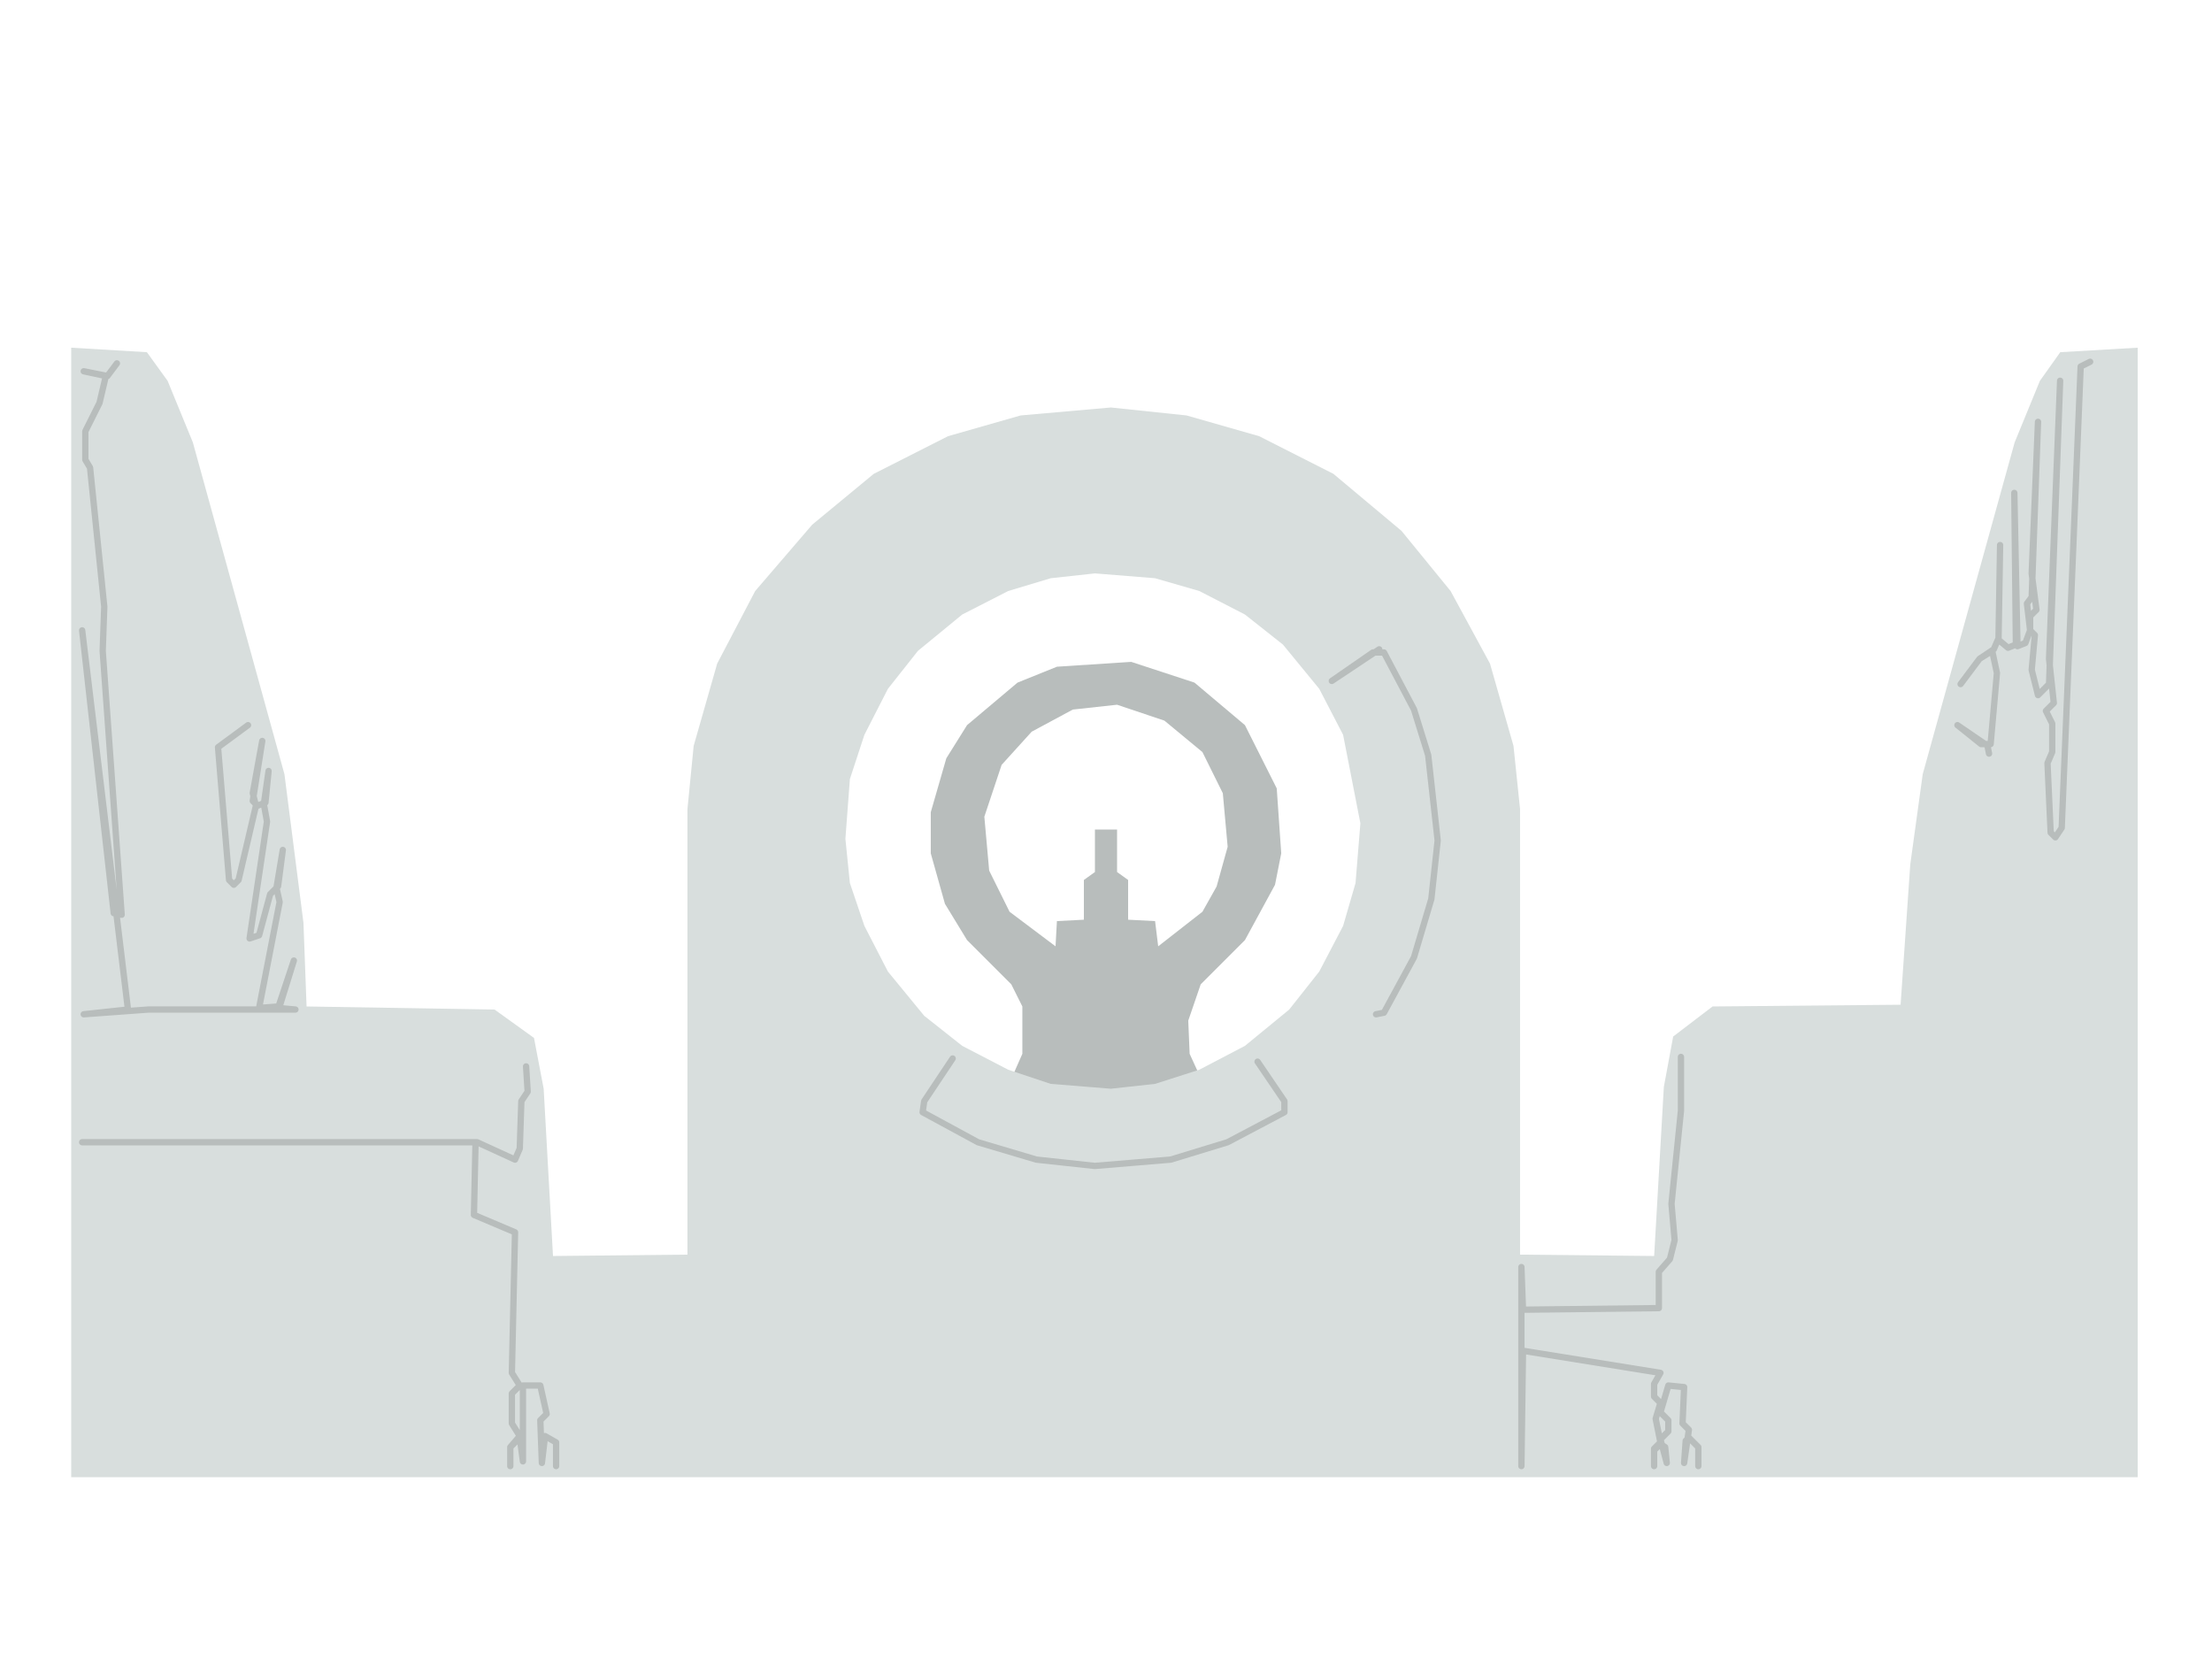
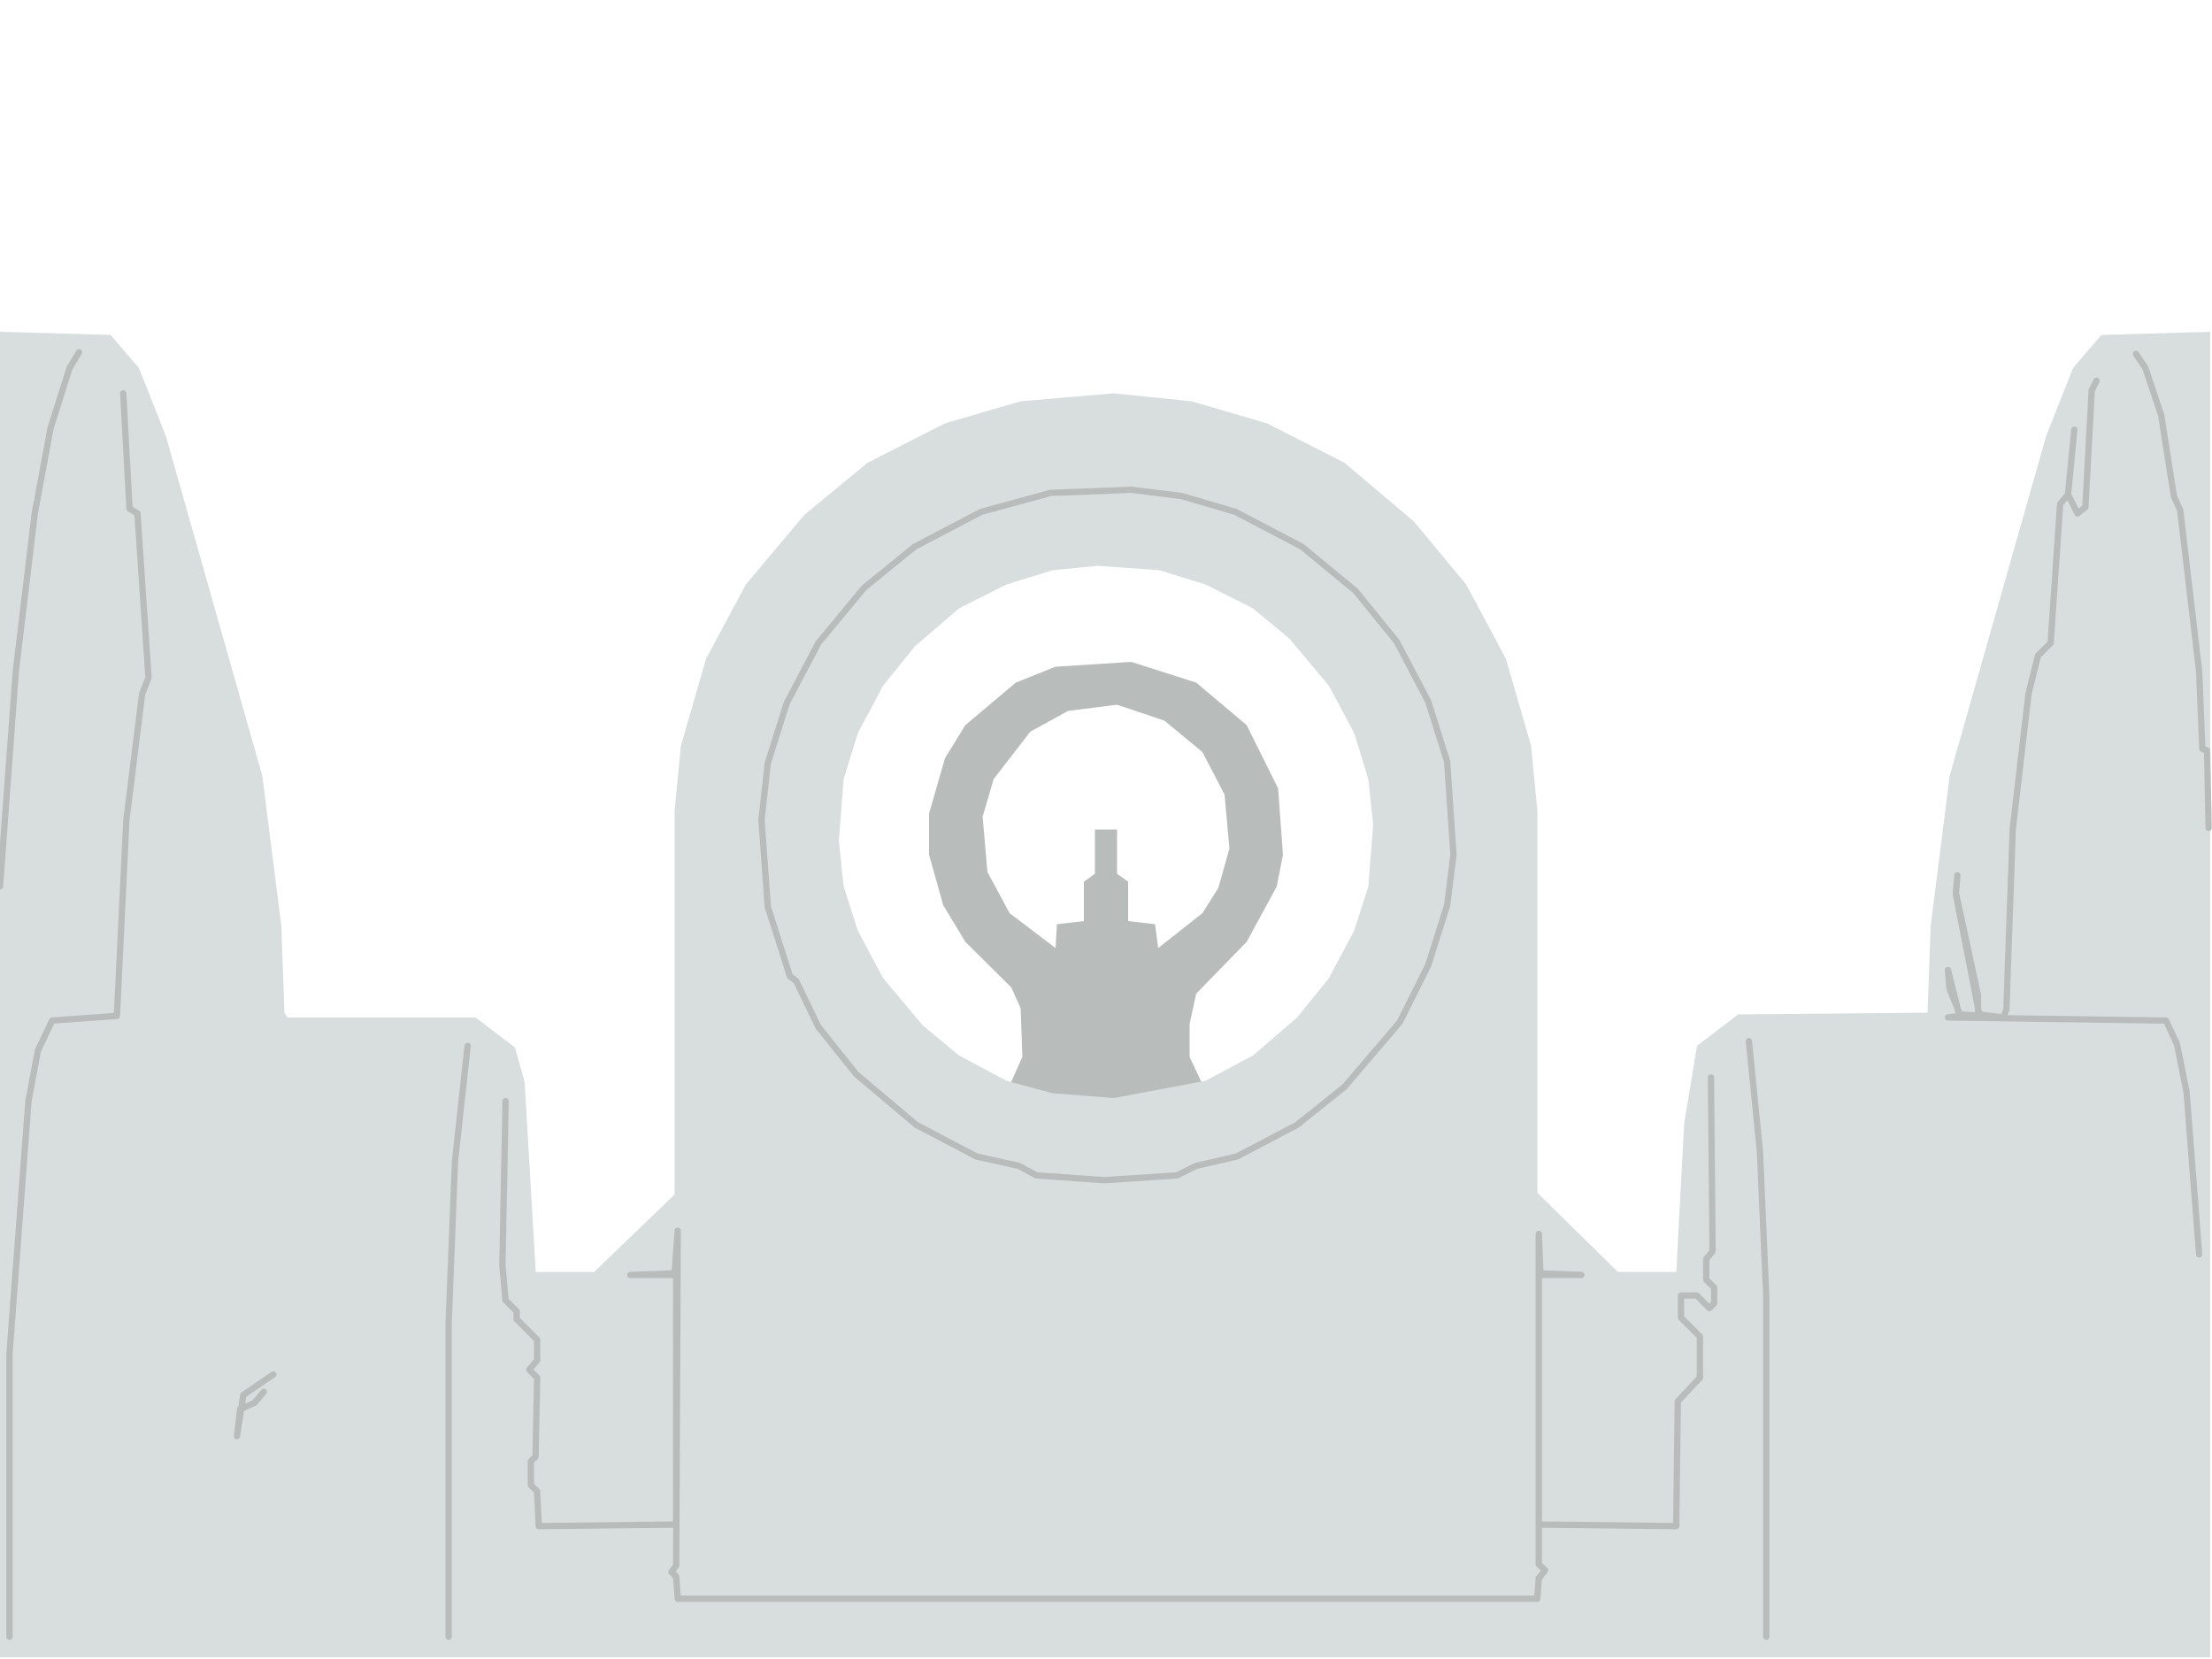
<svg xmlns="http://www.w3.org/2000/svg" viewBox="0 0 64 48">
-   <path d="M30.58,19.29 L29.44,19.75 L27.98,20.98 L27.38,21.94 L26.93,23.50 L26.93,24.69 L27.34,26.15 L27.98,27.20 L29.26,28.48 L29.58,29.12 L29.58,30.49 L28.71,32.46 L28.66,38.99 L35.34,38.99 L35.34,32.50 L34.42,30.49 L34.38,29.53 L34.74,28.48 L36.02,27.20 L36.89,25.60 L37.07,24.69 L36.94,22.81 L36.02,20.98 L34.56,19.75 L32.73,19.15Z M31.04,20.53 L32.32,20.39 L33.69,20.85 L34.79,21.76 L35.38,22.95 L35.52,24.50 L35.20,25.65 L34.79,26.38 L33.51,27.38 L33.42,26.65 L32.64,26.61 L32.64,25.46 L32.32,25.23 L32.32,24.00 L31.68,24.00 L31.68,25.23 L31.36,25.46 L31.36,26.61 L30.58,26.65 L30.54,27.38 L29.21,26.38 L28.62,25.19 L28.48,23.63 L28.98,22.13 L29.85,21.17Z" fill="#b8bdbc" fill-rule="evenodd" />
-   <path d="M2.06,10.06 L2.06,42.74 L61.85,42.74 L61.85,10.06 L59.61,10.19 L59.02,11.02 L58.29,12.80 L55.63,22.40 L55.27,25.01 L54.99,29.07 L49.55,29.12 L48.41,29.99 L48.14,31.45 L47.86,36.34 L43.98,36.30 L43.98,23.41 L43.79,21.58 L43.11,19.20 L41.97,17.10 L40.55,15.36 L38.58,13.71 L36.43,12.62 L34.33,12.02 L32.14,11.79 L29.53,12.02 L27.43,12.62 L25.28,13.71 L23.50,15.18 L21.85,17.10 L20.75,19.20 L20.07,21.58 L19.89,23.41 L19.89,36.30 L16.00,36.34 L15.73,31.50 L15.45,30.03 L14.31,29.21 L8.87,29.12 L8.78,26.70 L8.23,22.40 L5.58,12.80 L4.85,11.02 L4.25,10.19Z M31.68,16.59 L33.42,16.73 L34.70,17.10 L36.02,17.78 L37.12,18.65 L38.17,19.93 L38.86,21.26 L39.36,23.82 L39.22,25.55 L38.86,26.79 L38.17,28.11 L37.30,29.21 L36.02,30.26 L34.70,30.95 L33.42,31.36 L32.14,31.50 L30.40,31.36 L29.17,30.95 L27.84,30.26 L26.74,29.39 L25.69,28.11 L25.01,26.79 L24.59,25.55 L24.46,24.27 L24.59,22.54 L25.01,21.26 L25.69,19.93 L26.56,18.83 L27.84,17.78 L29.17,17.10 L30.40,16.73Z" fill="#d8dedd" fill-rule="evenodd" />
+   <path d="M30.54,19.29 L29.39,19.75 L27.93,20.98 L27.34,21.94 L26.88,23.54 L26.88,24.73 L27.29,26.19 L27.93,27.25 L29.26,28.57 L29.53,29.17 L29.58,30.58 L28.66,32.64 L28.62,39.45 L35.38,39.45 L35.34,32.55 L34.42,30.58 L34.42,29.62 L34.61,28.75 L36.07,27.25 L36.94,25.65 L37.12,24.73 L36.98,22.81 L36.07,20.98 L34.61,19.75 L32.73,19.15Z M30.90,20.57 L32.32,20.39 L33.69,20.85 L34.79,21.76 L35.43,22.99 L35.57,24.55 L35.25,25.69 L34.79,26.42 L33.51,27.43 L33.42,26.74 L32.64,26.65 L32.64,25.51 L32.32,25.28 L32.32,24.00 L31.68,24.00 L31.68,25.28 L31.36,25.51 L31.36,26.65 L30.58,26.74 L30.54,27.43 L29.21,26.42 L28.57,25.23 L28.43,23.63 L28.75,22.54 L29.81,21.17Z" fill="#b8bdbc" fill-rule="evenodd" />
+   <path d="M0.00,9.60 L0.00,47.95 L63.95,47.95 L63.95,9.60 L60.80,9.69 L59.98,10.65 L59.20,12.62 L56.41,22.45 L55.86,26.79 L55.77,29.30 L50.29,29.35 L49.10,30.26 L48.73,32.50 L48.50,36.80 L46.81,36.80 L44.48,34.51 L44.48,23.45 L44.30,21.58 L43.57,19.06 L42.42,16.91 L40.91,15.09 L38.90,13.39 L36.66,12.25 L34.47,11.61 L32.23,11.38 L29.53,11.61 L27.34,12.25 L25.10,13.39 L23.27,14.90 L21.58,16.91 L20.43,19.06 L19.70,21.58 L19.52,23.45 L19.52,34.56 L17.19,36.80 L15.50,36.80 L15.18,31.31 L14.90,30.31 L13.76,29.44 L8.32,29.44 L8.23,29.30 L8.14,26.79 L7.59,22.45 L4.80,12.62 L4.02,10.65 L3.20,9.69Z M31.77,16.37 L33.55,16.50 L34.88,16.91 L36.25,17.60 L37.30,18.47 L38.45,19.84 L39.18,21.21 L39.59,22.54 L39.73,23.86 L39.59,25.65 L39.18,26.93 L38.45,28.30 L37.53,29.44 L36.25,30.54 L34.88,31.27 L32.23,31.77 L30.45,31.63 L29.12,31.27 L27.75,30.54 L26.70,29.67 L25.55,28.30 L24.82,26.93 L24.41,25.65 L24.27,24.32 L24.41,22.54 L24.82,21.21 L25.55,19.84 L26.47,18.70 L27.75,17.60 L29.12,16.91 L30.45,16.50Z" fill="#d8dedd" fill-rule="evenodd" />
  <g transform="scale(0.04571)" fill="none" stroke="#b8bdbc" stroke-width="4.0" stroke-linecap="round" stroke-linejoin="round">
-     <path d="M1323,229 L1317,232 L1305,524 L1301,530 L1298,527 L1296,483 L1299,476 L1299,458 L1295,450 L1300,445 L1297,417 L1304,241 L1297,433 L1290,440 L1286,424 L1288,402 L1285,399 L1285,390 L1289,386 L1286,363 L1290,267 L1286,378 L1283,382 L1285,399 L1282,407 L1277,409 L1275,312 L1276,408 L1271,410 L1265,405 L1266,345 L1265,404 L1262,411 L1253,417 L1241,433 L1253,417 L1261,412 L1264,426 L1260,471 L1254,471 L1239,459 L1258,472 L1259,477" />
-     <path d="M74,230 L68,238 L53,235 L67,238 L63,255 L54,273 L54,291 L57,296 L66,384 L65,412 L77,579 L72,578 L52,399 L81,639 L53,642 L94,639 L187,639 L176,638 L186,608 L177,637 L164,638 L177,571 L175,562 L179,538 L176,561 L171,566 L164,592 L158,594 L169,520 L167,509 L170,488 L168,508 L163,510 L160,507 L166,469 L160,502 L162,510 L151,557 L148,560 L145,557 L138,473 L157,459" />
-     <path d="M1064,669 L1064,703 L1058,762 L1060,785 L1057,797 L1050,805 L1050,828 L964,829 L963,802 L963,928 L964,855 L1051,869 L1047,876 L1047,884 L1051,888 L1048,898 L1051,913 L1047,917 L1047,928 L1047,918 L1051,914 L1054,916 L1055,926 L1051,911 L1056,906 L1056,899 L1051,894 L1056,877 L1066,878 L1065,901 L1069,905 L1066,926 L1067,912 L1069,910 L1075,916 L1075,928 L1075,916" />
-     <path d="M333,675 L334,691 L330,697 L329,727 L326,734 L302,723 L52,723 L301,723 L300,769 L326,780 L324,869 L329,877 L324,882 L324,901 L329,909 L323,916 L323,928 L323,916 L329,910 L331,925 L331,877 L342,877 L346,895 L342,899 L343,926 L345,909 L352,913 L352,928 L352,920" />
-     <path d="M873,411 L843,431 L869,413 L876,413 L895,449 L904,478 L910,532 L906,569 L895,606 L876,641 L871,642" />
-     <path d="M603,670 L585,697 L584,704 L619,723 L656,734 L693,738 L741,734 L777,723 L813,704 L813,697 L796,672" />
+     <path d="M1083,682 L1084,792 L1080,797 L1080,810 L1085,815 L1085,825 L1082,828 L1074,820 L1064,820 L1064,834 L1076,846 L1076,872 L1062,887 L1061,966 L974,965 L974,807 L1001,807 L975,806 L974,781 L974,990 L978,994 L974,999 L973,1012 L429,1012 L428,998 L425,995 L428,991 L429,779 L427,806 L399,807 L428,807 L428,965 L341,966 L340,944 L336,940 L336,925 L339,922 L340,872 L335,867 L340,861 L340,848 L327,835 L327,830 L320,823 L318,801 L320,697 L319,753" />
+     <path d="M1327,241 L1324,247 L1320,321 L1315,325 L1309,313 L1313,272 L1309,313 L1304,319 L1298,407 L1290,415 L1284,439 L1274,525 L1270,639 L1268,644 L1252,642 L1252,630 L1238,565 L1239,554 L1238,566 L1253,643 L1240,642 L1233,614 L1234,626 L1241,643 L1233,644 L1371,646 L1378,661 L1384,691 L1392,794" />
+     <path d="M665,312 L621,324 L579,346 L547,372 L518,407 L498,445 L486,483 L482,519 L486,574 L500,618 L504,621 L518,650 L542,680 L580,712 L618,732 L645,738 L656,744 L699,747 L745,744 L757,738 L783,732 L821,712 L851,688 L886,647 L904,611 L916,573 L920,541 L916,482 L904,444 L884,406 L858,374 L824,346 L782,324 L748,314 L716,310 Z" />
+     <path d="M78,249 L82,322 L87,325 L94,429 L90,439 L80,519 L74,643 L33,646 L24,665 L18,697 L6,857 L6,1036 L6,920" />
+     <path d="M1107,659 L1114,729 L1118,821 L1118,1036" />
+     <path d="M296,662 L288,735 L284,837 L284,1036" />
+     <path d="M1352,224 L1358,233 L1368,263 L1376,314 L1380,323 L1392,425 L1394,474 L1397,475 L1398,524" />
+     <path d="M50,223 L44,233 L32,271 L22,325 L10,425 L0,561" />
+     <path d="M173,870 L154,883 L150,909 L152,892 L161,888 L167,881" />
  </g>
</svg>
